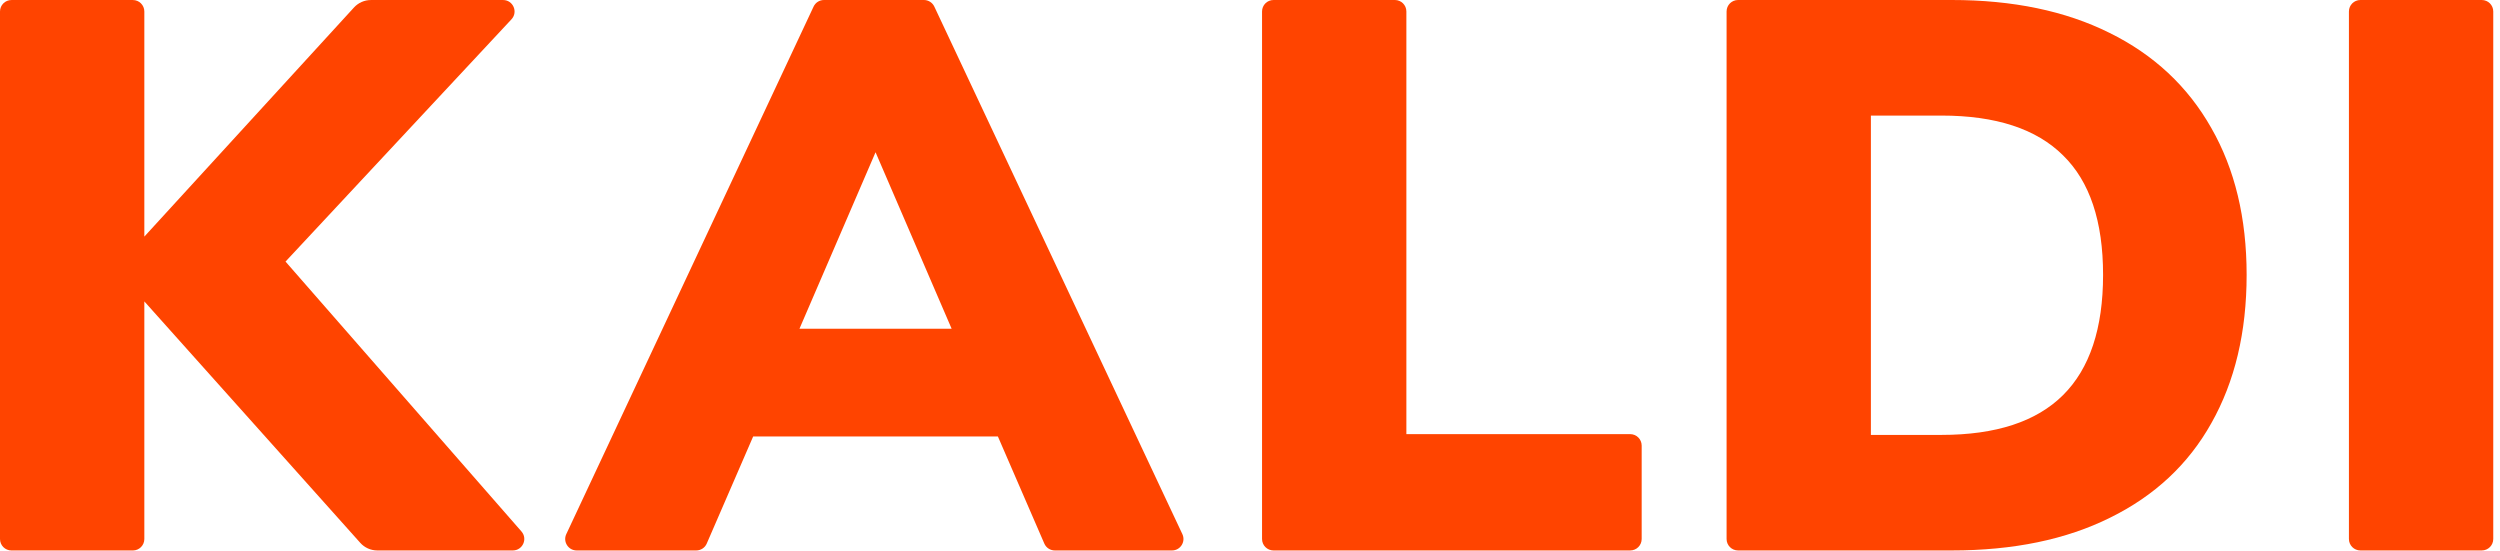
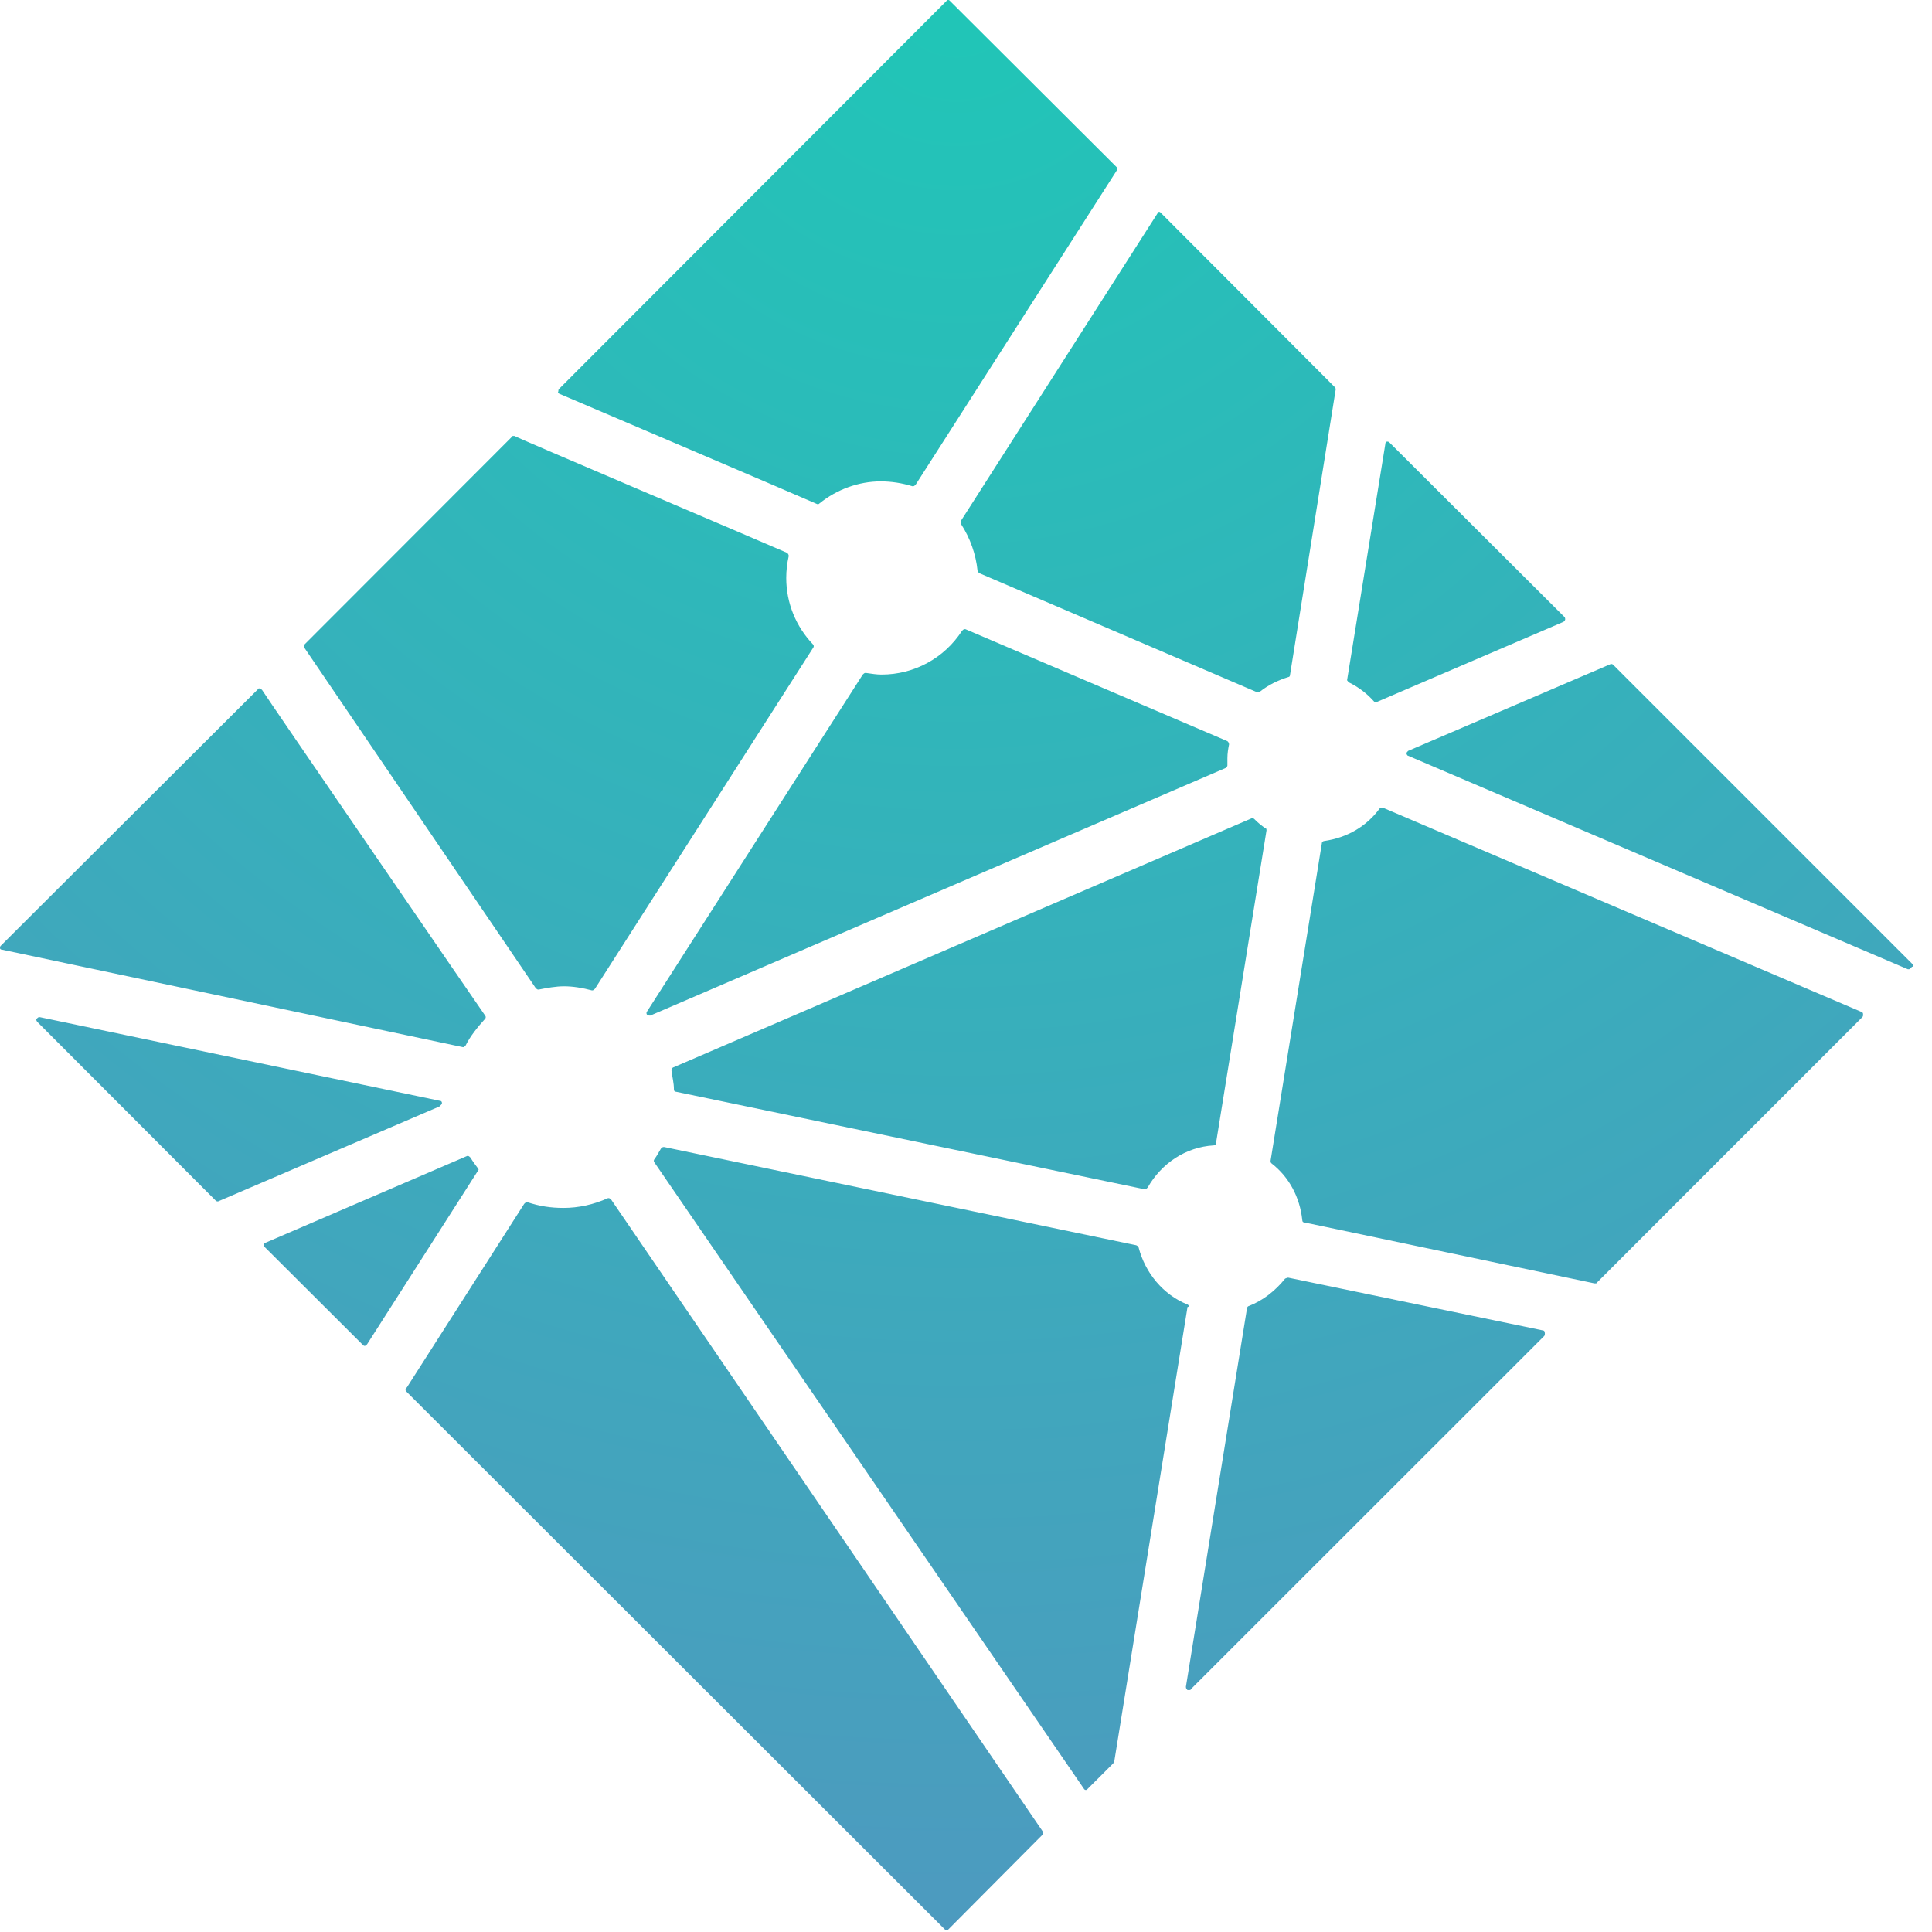
- <svg xmlns="http://www.w3.org/2000/svg" xmlns:xlink="http://www.w3.org/1999/xlink" viewBox="0 0 109 24">
-   <g transform="translate(-1470)">
-     <g style="mix-blend-mode:normal" transform="translate(1470)" fill="#f40">
-       <use xlink:href="#b" style="mix-blend-mode:normal" />
-       <use xlink:href="#c" style="mix-blend-mode:normal" />
-       <use xlink:href="#d" style="mix-blend-mode:normal" />
-       <use xlink:href="#e" style="mix-blend-mode:normal" />
-       <use xlink:href="#f" style="mix-blend-mode:normal" />
+ <svg xmlns="http://www.w3.org/2000/svg" width="50px" height="50px" viewBox="0 0 50 50" version="1.1">
+   <defs>
+     <radialGradient cx="50%" cy="0%" fx="50%" fy="0%" r="100%" id="radialGradient-1">
+       <stop stop-color="#20C6B7" offset="0%" />
+       <stop stop-color="#4D9ABF" offset="100%" />
+     </radialGradient>
+   </defs>
+   <g id="About" stroke="none" stroke-width="1" fill="none" fill-rule="evenodd">
+     <g id="about-v3" transform="translate(-272, -1563)" fill="url(#radialGradient-1)">
+       <g id="location" transform="translate(-1161, 912)">
+         <g id="pin" transform="translate(1410, 627)">
+           <path d="M57.925,41.668 C58.178,41.794 58.389,41.962 58.557,42.151 C58.578,42.172 58.578,42.172 58.599,42.172 L58.62,42.172 L63.465,40.092 C63.486,40.071 63.507,40.05 63.507,40.029 C63.507,40.008 63.507,39.987 63.486,39.966 L58.957,35.45 C58.936,35.429 58.915,35.429 58.915,35.429 L58.894,35.429 C58.873,35.429 58.852,35.45 58.852,35.492 L57.862,41.605 C57.883,41.626 57.904,41.668 57.925,41.668 Z M47.877,37.571 C48.109,37.929 48.256,38.349 48.299,38.769 C48.299,38.79 48.32,38.811 48.341,38.832 L55.545,41.92 L55.566,41.92 C55.587,41.92 55.608,41.92 55.608,41.899 C55.819,41.731 56.071,41.605 56.345,41.521 C56.366,41.521 56.387,41.5 56.387,41.458 L57.567,34.084 C57.567,34.063 57.567,34.042 57.546,34.021 L53.038,29.504 C53.017,29.483 53.017,29.483 52.996,29.483 C52.975,29.483 52.954,29.504 52.954,29.525 L47.877,37.466 C47.856,37.508 47.856,37.55 47.877,37.571 Z M72.481,48.937 L64.75,41.206 C64.729,41.185 64.708,41.185 64.708,41.185 L64.687,41.185 L59.442,43.433 C59.421,43.454 59.4,43.475 59.4,43.496 C59.4,43.517 59.421,43.559 59.442,43.559 L72.375,49.084 L72.397,49.084 C72.418,49.084 72.439,49.084 72.439,49.063 L72.481,49.021 C72.523,49.021 72.523,48.958 72.481,48.937 Z M71.196,50.197 L58.789,44.903 L58.768,44.903 C58.747,44.903 58.726,44.903 58.705,44.924 C58.367,45.387 57.862,45.681 57.272,45.765 C57.251,45.765 57.209,45.786 57.209,45.828 L55.882,54.042 C55.882,54.063 55.882,54.084 55.903,54.105 C56.366,54.462 56.64,54.987 56.703,55.576 C56.703,55.618 56.724,55.639 56.767,55.639 L64.266,57.214 L64.287,57.214 C64.308,57.214 64.329,57.214 64.329,57.193 L71.196,50.324 C71.217,50.303 71.217,50.282 71.217,50.261 C71.217,50.239 71.217,50.218 71.196,50.197 Z M54.765,43.181 L47.983,40.282 L47.962,40.282 C47.941,40.282 47.919,40.303 47.898,40.324 C47.435,41.038 46.656,41.458 45.813,41.458 C45.687,41.458 45.56,41.437 45.413,41.416 L45.392,41.416 C45.371,41.416 45.35,41.437 45.328,41.458 L39.746,50.176 C39.725,50.197 39.725,50.239 39.746,50.261 C39.767,50.282 39.788,50.282 39.81,50.282 L39.831,50.282 L54.723,43.874 C54.744,43.853 54.765,43.832 54.765,43.811 L54.765,43.727 L54.765,43.622 C54.765,43.496 54.786,43.37 54.808,43.265 C54.808,43.223 54.786,43.202 54.765,43.181 Z M62.939,58.433 L56.345,57.067 L56.324,57.067 C56.303,57.067 56.282,57.088 56.261,57.088 C56.008,57.403 55.692,57.655 55.313,57.803 C55.292,57.803 55.271,57.845 55.271,57.866 L53.691,67.655 C53.691,67.697 53.712,67.718 53.733,67.739 L53.775,67.739 C53.796,67.739 53.818,67.739 53.818,67.718 L62.96,58.58 C62.981,58.559 62.981,58.538 62.981,58.517 C62.981,58.454 62.96,58.433 62.939,58.433 Z M53.733,57.761 C53.101,57.508 52.638,56.941 52.469,56.29 C52.469,56.269 52.448,56.248 52.406,56.227 L40.189,53.685 C40.189,53.685 40.189,53.685 40.168,53.685 C40.147,53.685 40.126,53.706 40.104,53.727 C40.041,53.832 39.999,53.916 39.936,54 C39.915,54.021 39.915,54.063 39.936,54.084 L51.058,70.303 C51.079,70.324 51.079,70.324 51.1,70.324 C51.121,70.324 51.142,70.324 51.142,70.303 L51.816,69.63 C51.816,69.609 51.837,69.609 51.837,69.588 L53.733,57.824 C53.775,57.824 53.775,57.782 53.733,57.761 Z M40.441,52.193 C40.441,52.235 40.463,52.256 40.505,52.256 L52.617,54.777 L52.638,54.777 C52.659,54.777 52.68,54.756 52.701,54.735 C53.059,54.105 53.691,53.685 54.407,53.643 C54.449,53.643 54.471,53.622 54.471,53.58 L55.777,45.492 C55.777,45.471 55.777,45.429 55.734,45.429 C55.65,45.366 55.566,45.303 55.461,45.197 C55.44,45.176 55.418,45.176 55.418,45.176 L55.397,45.176 L40.42,51.626 C40.378,51.647 40.378,51.668 40.378,51.71 C40.399,51.878 40.441,52.025 40.441,52.193 Z M35.365,54.231 C35.302,54.147 35.239,54.063 35.175,53.958 C35.154,53.937 35.133,53.916 35.112,53.916 L35.091,53.916 L29.867,56.164 C29.846,56.164 29.825,56.185 29.825,56.206 C29.825,56.227 29.825,56.248 29.846,56.269 L32.395,58.811 C32.416,58.832 32.437,58.832 32.437,58.832 C32.458,58.832 32.479,58.811 32.5,58.79 L35.386,54.273 C35.386,54.273 35.386,54.252 35.365,54.231 Z M38.82,55.05 C38.798,55.029 38.777,55.008 38.756,55.008 L38.735,55.008 C38.356,55.176 37.977,55.261 37.577,55.261 C37.261,55.261 36.966,55.218 36.65,55.113 L36.629,55.113 C36.608,55.113 36.587,55.134 36.566,55.155 L33.532,59.903 L33.511,59.924 C33.49,59.945 33.49,59.987 33.511,60.008 L47.456,73.937 C47.477,73.958 47.498,73.958 47.498,73.958 C47.519,73.958 47.54,73.958 47.54,73.937 L49.984,71.479 C50.005,71.458 50.005,71.416 49.984,71.395 L38.82,55.05 Z M36.861,49.567 C36.882,49.588 36.903,49.609 36.924,49.609 L36.945,49.609 C37.155,49.567 37.387,49.525 37.598,49.525 C37.829,49.525 38.082,49.567 38.314,49.63 L38.335,49.63 C38.356,49.63 38.377,49.609 38.398,49.588 L44.044,40.765 C44.065,40.744 44.065,40.702 44.044,40.681 C43.601,40.218 43.348,39.609 43.348,38.958 C43.348,38.769 43.369,38.58 43.412,38.391 C43.412,38.349 43.391,38.328 43.369,38.307 C42.653,37.992 36.313,35.303 36.313,35.282 L36.292,35.282 C36.271,35.282 36.25,35.282 36.25,35.303 L30.878,40.681 C30.857,40.702 30.857,40.744 30.878,40.765 L36.861,49.567 Z M37.471,34.189 C37.471,34.189 43.875,36.92 44.149,37.046 L44.17,37.046 C44.191,37.046 44.191,37.046 44.212,37.025 C44.654,36.668 45.223,36.458 45.792,36.458 C46.066,36.458 46.34,36.5 46.613,36.584 L46.634,36.584 C46.656,36.584 46.677,36.563 46.698,36.542 L51.901,28.412 C51.922,28.391 51.922,28.349 51.901,28.328 L47.582,24.021 C47.561,24 47.561,24 47.54,24 C47.519,24 47.498,24 47.498,24.021 L37.471,34.063 C37.45,34.084 37.45,34.105 37.45,34.126 C37.429,34.168 37.45,34.168 37.471,34.189 Z M34.986,51.101 C35.007,51.101 35.028,51.08 35.049,51.059 C35.175,50.807 35.365,50.576 35.555,50.366 C35.576,50.345 35.576,50.303 35.555,50.282 C35.491,50.197 29.783,41.878 29.783,41.857 C29.762,41.836 29.762,41.836 29.72,41.815 C29.699,41.815 29.677,41.815 29.677,41.836 L23.021,48.475 C23,48.496 23,48.517 23,48.538 C23,48.559 23.021,48.58 23.063,48.58 L34.986,51.101 C34.965,51.101 34.965,51.101 34.986,51.101 Z M34.438,52.55 C34.438,52.508 34.417,52.487 34.375,52.487 L24.032,50.324 C24.032,50.324 24.032,50.324 24.011,50.324 C23.99,50.324 23.969,50.345 23.948,50.366 C23.927,50.387 23.948,50.429 23.969,50.45 L28.582,55.071 C28.603,55.092 28.624,55.092 28.624,55.092 L28.645,55.092 L34.375,52.634 C34.417,52.592 34.438,52.571 34.438,52.55 Z" id="color-logomark" />
+         </g>
+       </g>
    </g>
  </g>
-   <defs>
-     <path id="b" d="M22.735 23.171c.283.323.053.829-.376.829h-5.907c-.285 0-.556-.121-.745-.333l-9.414-10.526v10.36c0 .276-.224.5-.5.5h-5.293c-.276 0-.5-.224-.5-.5v-23c0-.276.224-.5.5-.5h5.293c.276 0 .5.224.5.5v9.815l9.141-9.99c.19-.207.457-.325.738-.325h5.762c.437 0 .664.521.366.841l-9.851 10.563 10.287 11.767z" />
-     <path id="c" d="M45.991 24c-.199 0-.38-.118-.459-.301l-2.024-4.669h-10.67l-2.024 4.669c-.079.183-.259.301-.459.301h-5.212c-.366 0-.608-.381-.453-.712l10.782-23c.082-.176.259-.288.453-.288h4.358c.194 0 .37.112.453.287l10.815 23c.156.332-.086.713-.452.713h-5.108zm-11.135-9.668h6.635l-3.317-7.694-3.317 7.694z" />
-     <path id="d" d="M55.525 24c-.276 0-.5-.224-.5-.5v-23c0-.276.224-.5.5-.5h5.293c.276 0 .5.224.5.5v18.428h9.759c.276 0 .5.224.5.5v4.072c0 .276-.224.5-.5.5h-15.552z" />
-     <path id="e" d="M75.279.5c0-.276.224-.5.5-.5h9.315c2.667 0 4.959.477 6.874 1.43 1.938.953 3.42 2.338 4.446 4.153 1.026 1.793 1.539 3.926 1.539 6.4 0 2.496-.513 4.652-1.539 6.468-1.003 1.793-2.474 3.166-4.412 4.119-1.915.953-4.218 1.43-6.908 1.43h-9.315c-.276 0-.5-.224-.5-.5v-23zm9.37 18.462c2.371 0 4.138-.579 5.301-1.736 1.163-1.157 1.744-2.905 1.744-5.242 0-2.338-.581-4.074-1.744-5.209-1.163-1.157-2.93-1.736-5.301-1.736h-3.078v13.923h3.078z" />
-     <path id="f" d="M102.913 24c-.276 0-.5-.224-.5-.5v-23c0-.276.224-.5.5-.5h5.293c.276 0 .5.224.5.5v23c0 .276-.224.5-.5.5h-5.293z" />
-   </defs>
</svg>
